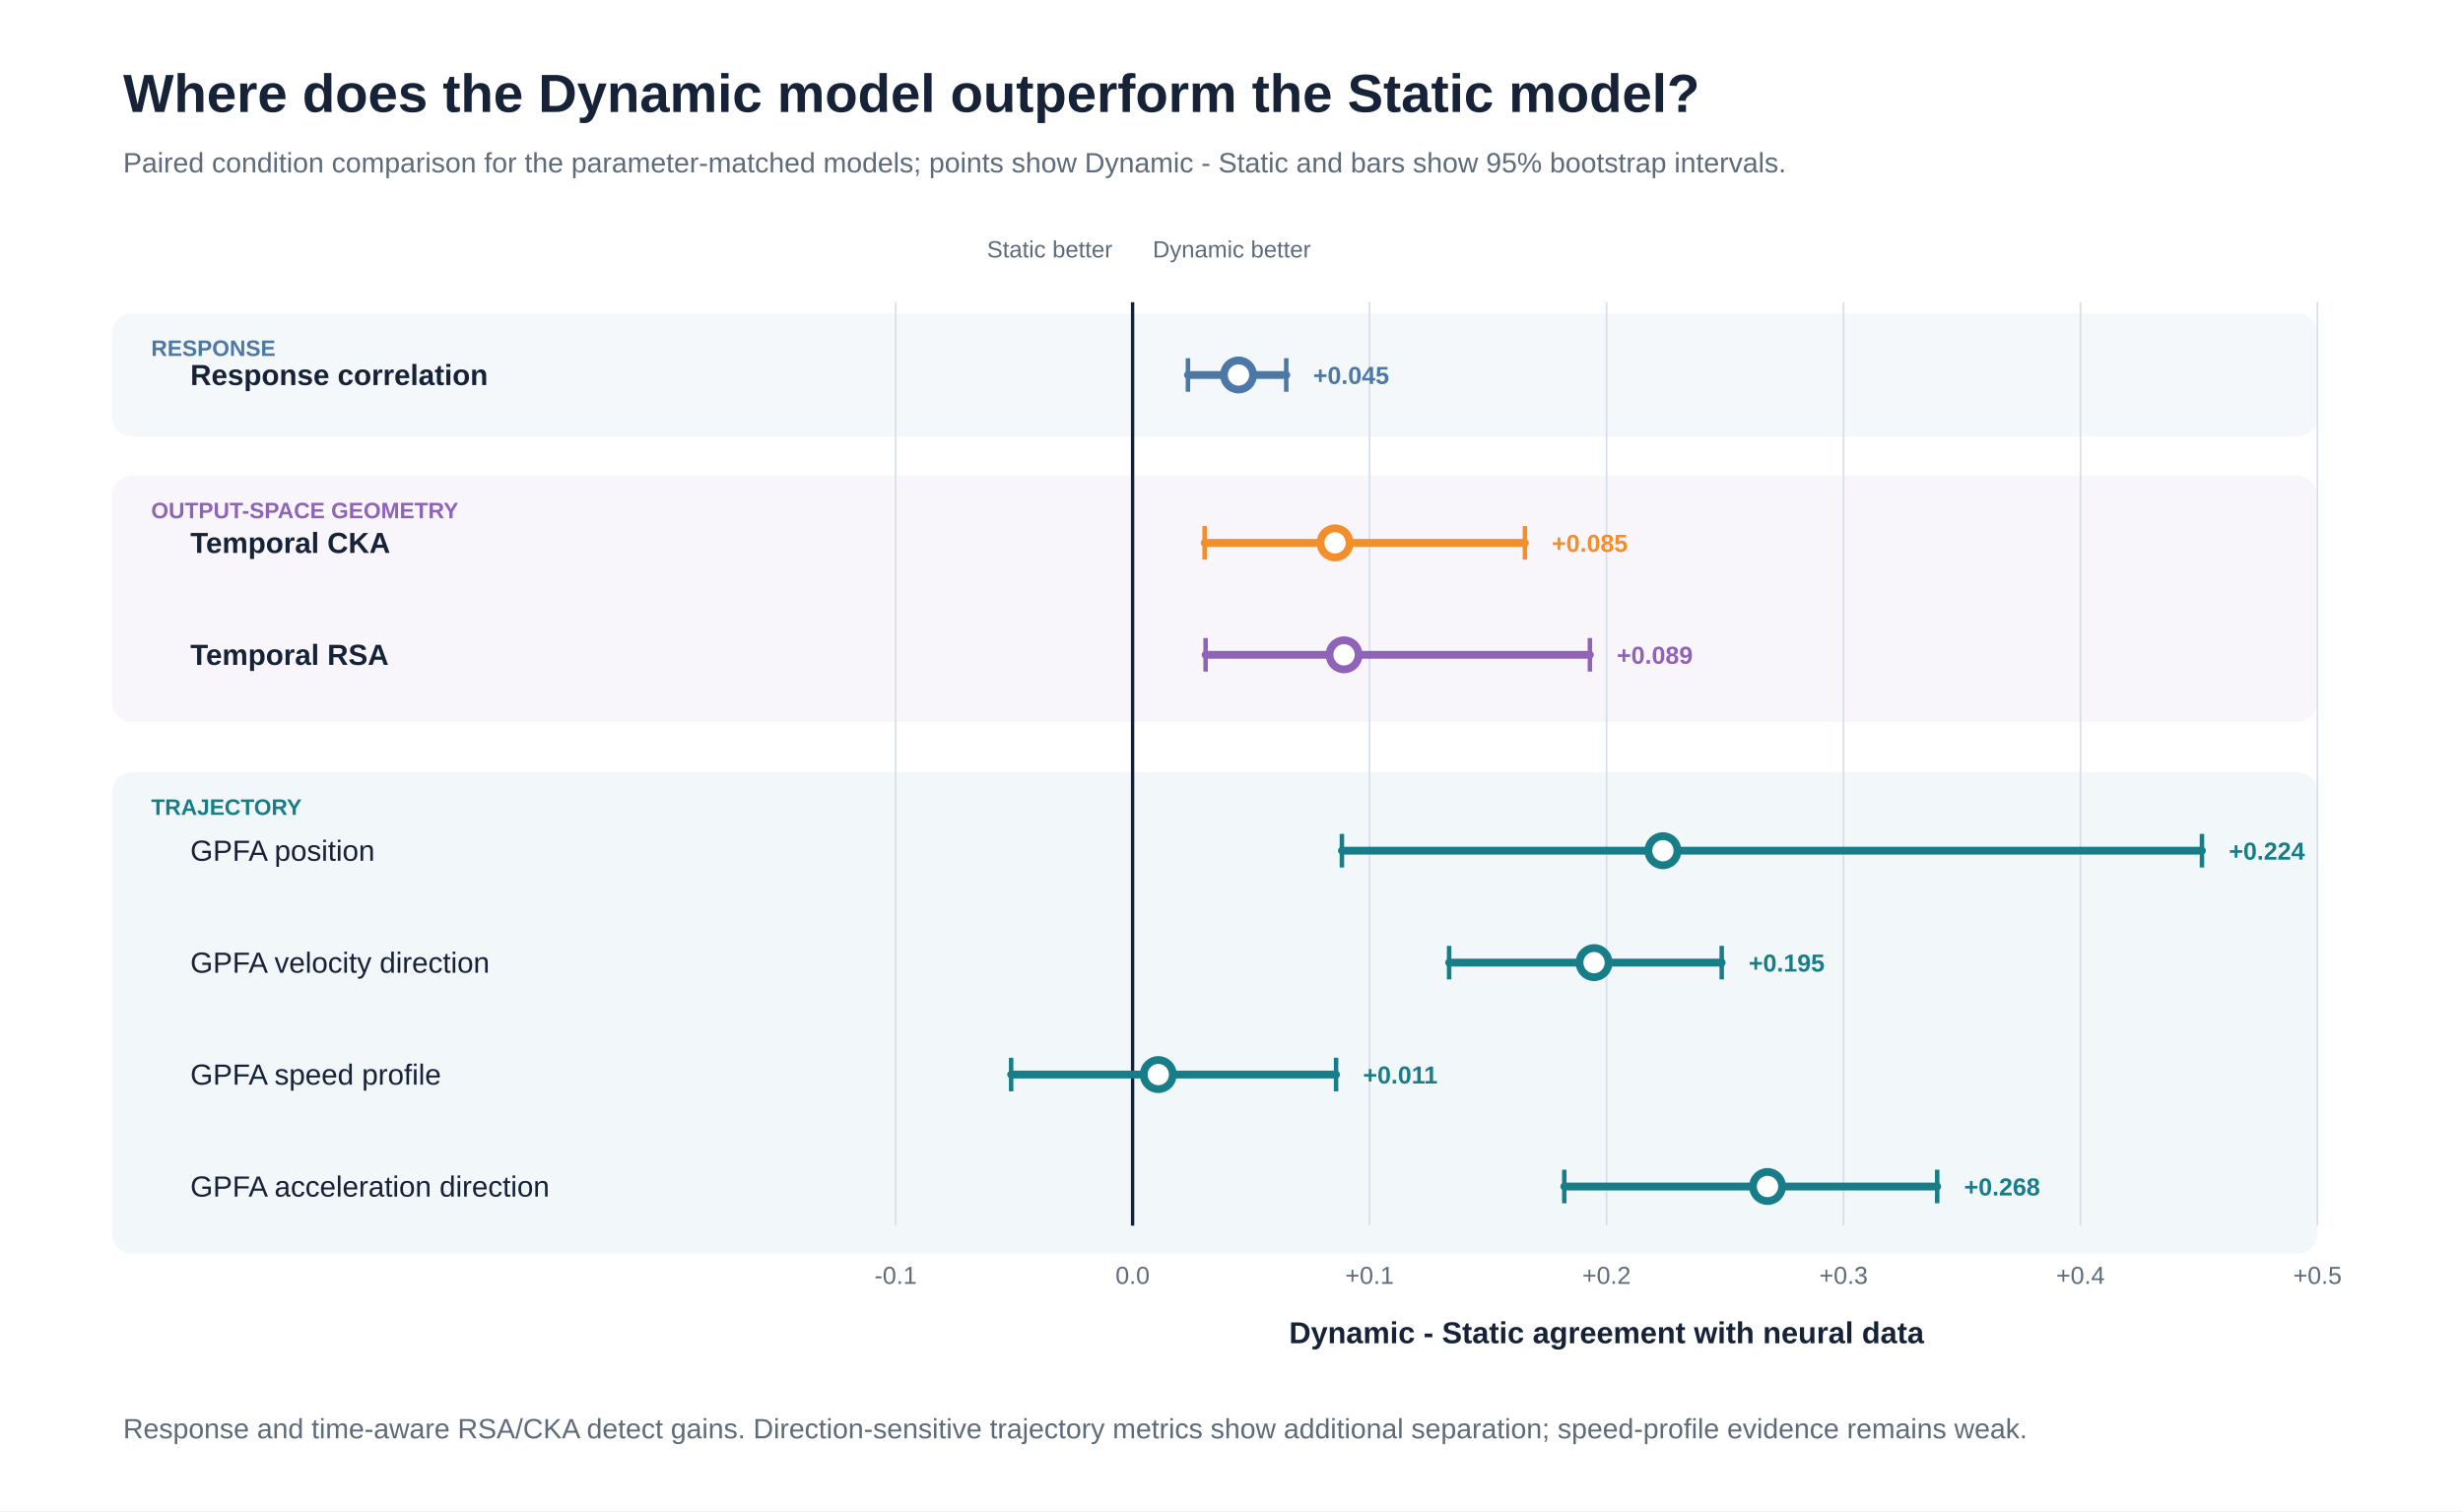
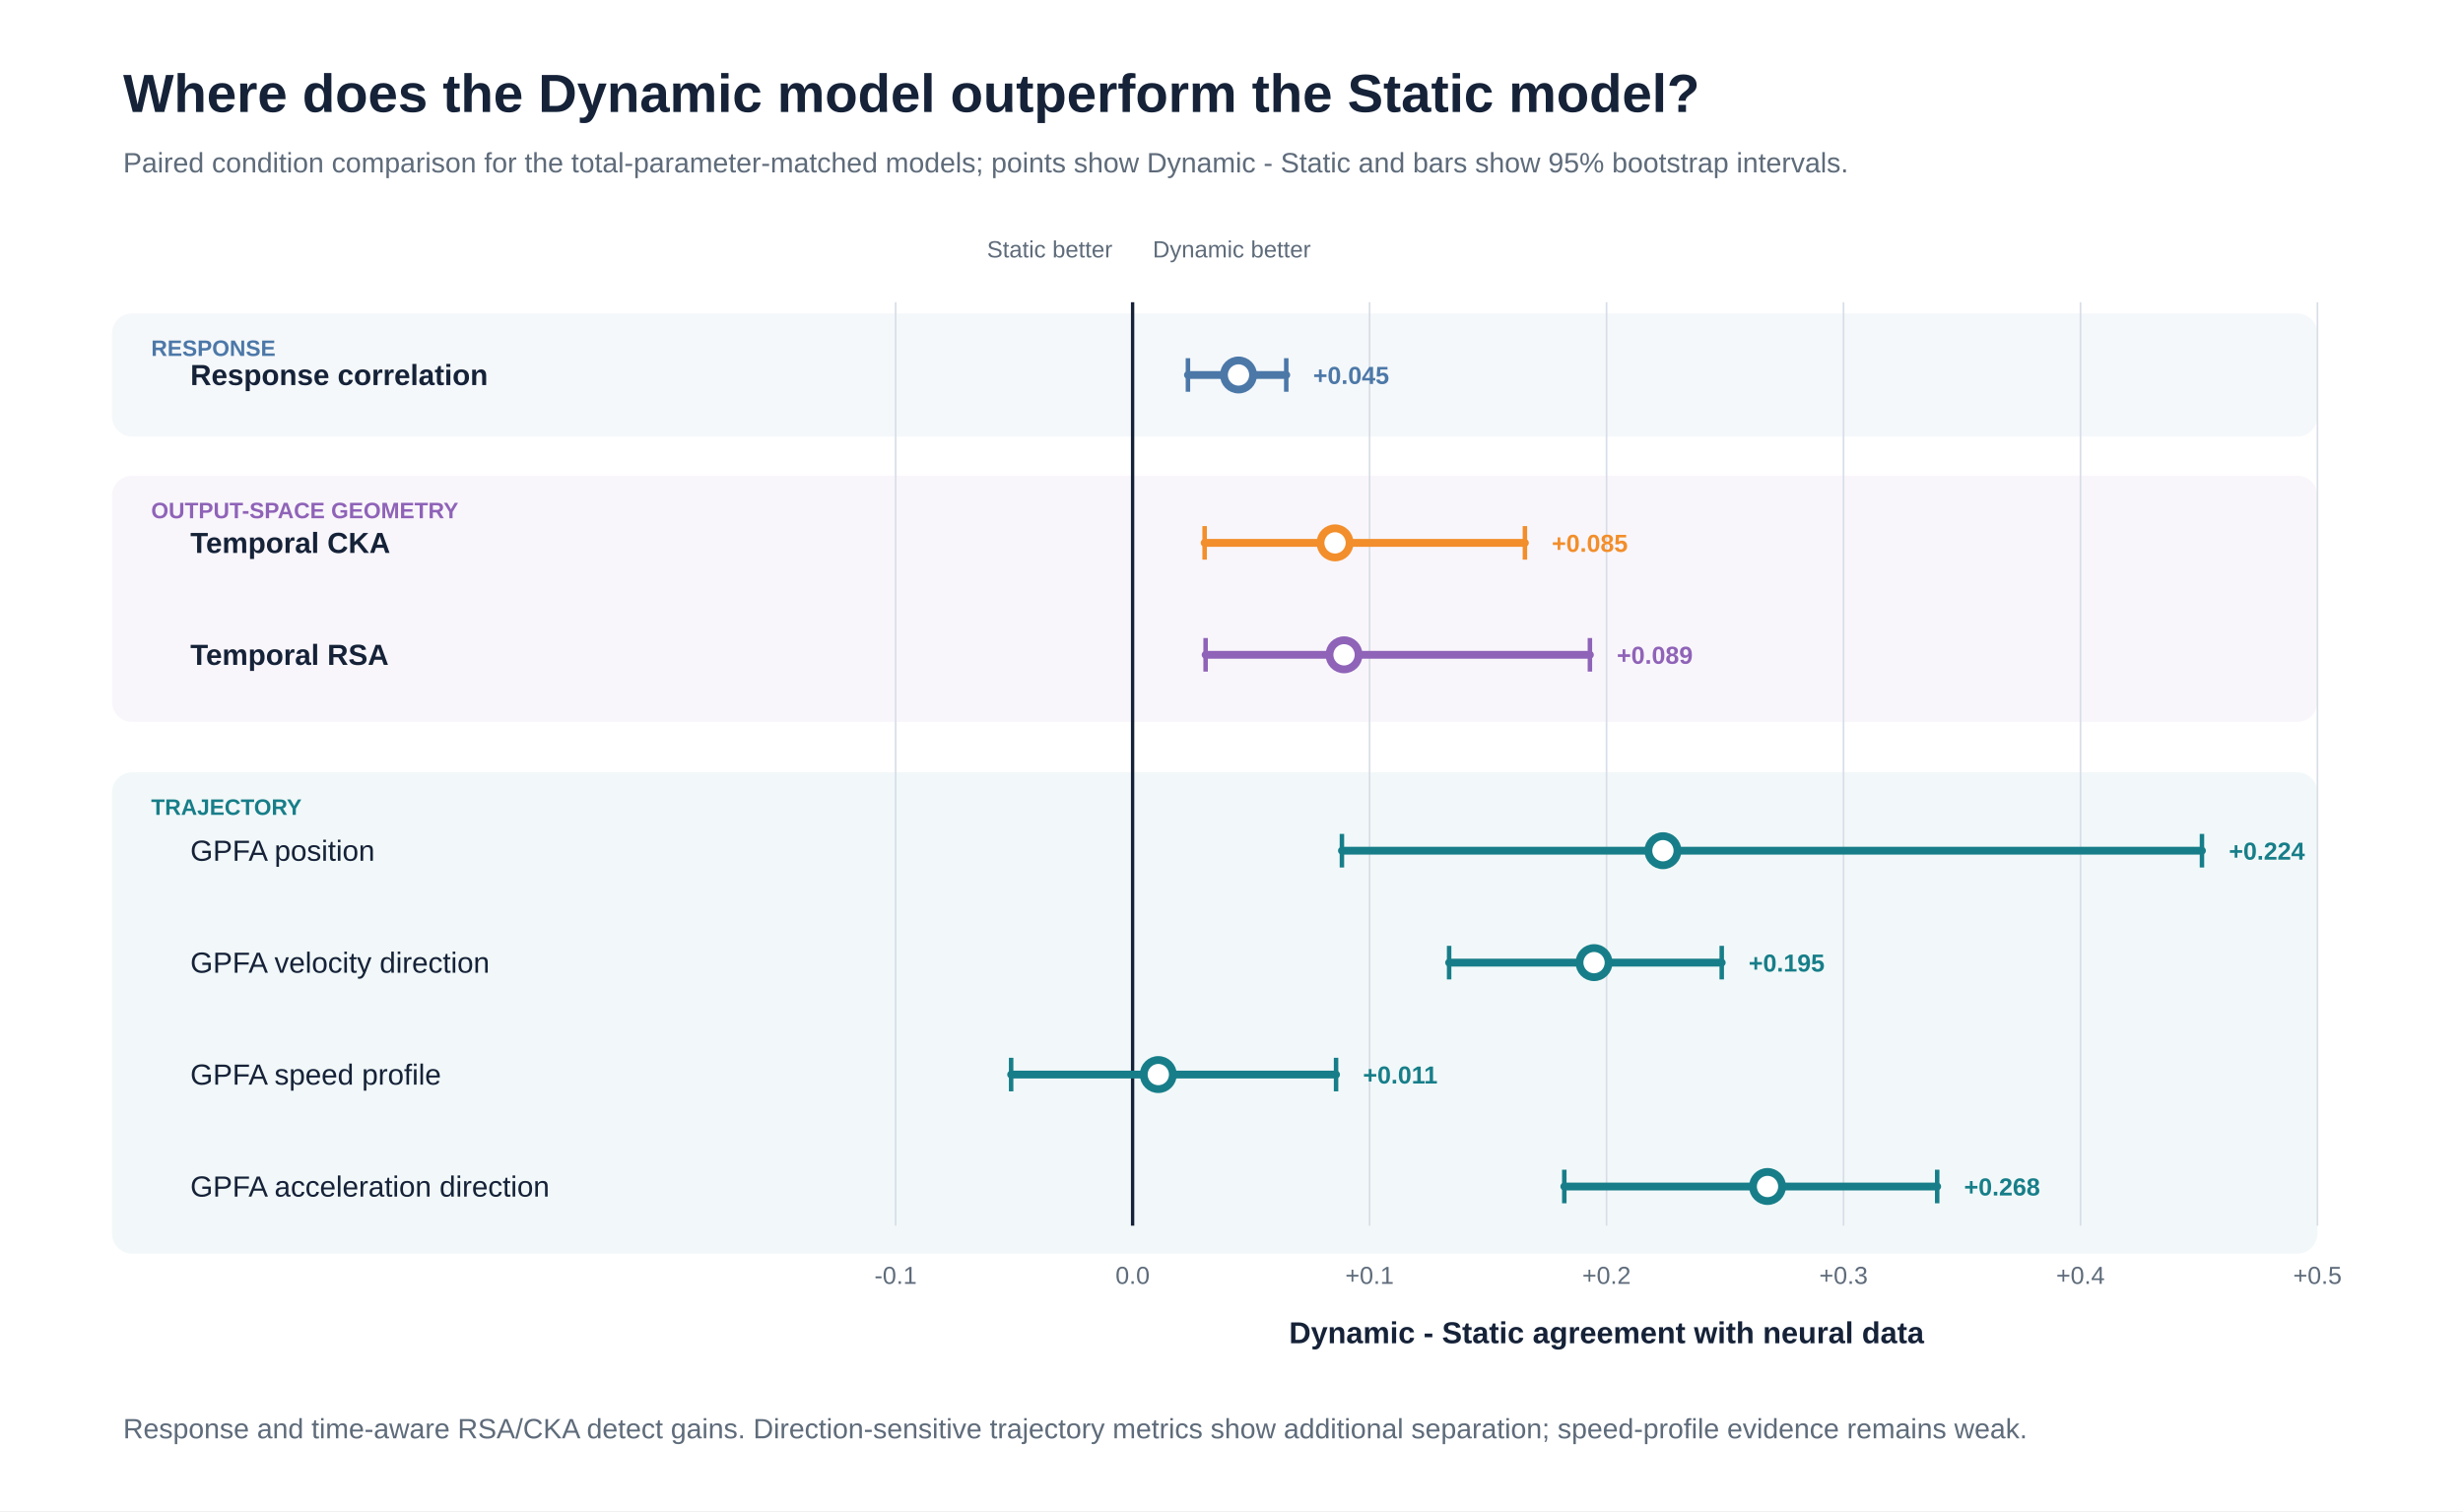
<svg xmlns="http://www.w3.org/2000/svg" width="2200" height="1350" viewBox="0 0 2200 1350" role="img" aria-labelledby="title desc">
  <defs>
    <filter id="shadow" x="-20%" y="-20%" width="140%" height="150%">
      <feDropShadow dx="0" dy="4" stdDeviation="5" flood-color="#152238" flood-opacity="0.10" />
    </filter>
    <marker id="arrow" viewBox="0 0 10 10" refX="8" refY="5" markerWidth="7" markerHeight="7" orient="auto">
      <path d="M 0 0 L 10 5 L 0 10 z" fill="#5E6B7A" />
    </marker>
    <pattern id="hatch" width="10" height="10" patternUnits="userSpaceOnUse" patternTransform="rotate(45)">
      <line x1="0" y1="0" x2="0" y2="10" stroke="#177E89" stroke-width="3" opacity="0.45" />
    </pattern>
  </defs>
  <rect width="100%" height="100%" fill="#FFFFFF" />
  <style>
    text { font-family: Arial, Helvetica, sans-serif; }
    .axis { font-size: 24px; fill: #5E6B7A; }
    .value { font-size: 24px; font-weight: 700; fill: #152238; }
  </style>
  <text x="110" y="100" text-anchor="start" font-size="48" font-weight="700" fill="#152238" class="">
    <tspan x="110" dy="0">Where does the Dynamic model outperform the Static model?</tspan>
  </text>
  <text x="110" y="154" text-anchor="start" font-size="25" font-weight="400" fill="#5E6B7A" class="">
-     <tspan x="110" dy="0">Paired condition comparison for the parameter-matched models; points show Dynamic - Static and bars show 95% bootstrap intervals.</tspan>
+     <tspan x="110" dy="0">Paired condition comparison for the total-parameter-matched models; points show Dynamic - Static and bars show 95% bootstrap intervals.</tspan>
  </text>
  <rect x="100" y="280" width="1970" height="110" rx="18" fill="#4C78A8" opacity="0.055" />
  <text x="135" y="318" font-size="20" font-weight="700" fill="#4C78A8">RESPONSE</text>
  <rect x="100" y="425" width="1970" height="220" rx="18" fill="#8F63B8" opacity="0.055" />
  <text x="135" y="463" font-size="20" font-weight="700" fill="#8F63B8">OUTPUT-SPACE GEOMETRY</text>
  <rect x="100" y="690" width="1970" height="430" rx="18" fill="#177E89" opacity="0.055" />
  <text x="135" y="728" font-size="20" font-weight="700" fill="#177E89">TRAJECTORY</text>
  <line x1="800" y1="270" x2="800" y2="1095" stroke="#D7DEE7" stroke-width="1.5" />
  <text x="800" y="1147" text-anchor="middle" font-size="22" fill="#5E6B7A">-0.1</text>
  <line x1="1011.667" y1="270" x2="1011.667" y2="1095" stroke="#152238" stroke-width="3" />
  <text x="1011.667" y="1147" text-anchor="middle" font-size="22" fill="#5E6B7A">0.0</text>
  <line x1="1223.333" y1="270" x2="1223.333" y2="1095" stroke="#D7DEE7" stroke-width="1.5" />
  <text x="1223.333" y="1147" text-anchor="middle" font-size="22" fill="#5E6B7A">+0.1</text>
  <line x1="1435" y1="270" x2="1435" y2="1095" stroke="#D7DEE7" stroke-width="1.5" />
  <text x="1435" y="1147" text-anchor="middle" font-size="22" fill="#5E6B7A">+0.2</text>
  <line x1="1646.667" y1="270" x2="1646.667" y2="1095" stroke="#D7DEE7" stroke-width="1.5" />
  <text x="1646.667" y="1147" text-anchor="middle" font-size="22" fill="#5E6B7A">+0.3</text>
  <line x1="1858.333" y1="270" x2="1858.333" y2="1095" stroke="#D7DEE7" stroke-width="1.5" />
  <text x="1858.333" y="1147" text-anchor="middle" font-size="22" fill="#5E6B7A">+0.4</text>
  <line x1="2070" y1="270" x2="2070" y2="1095" stroke="#D7DEE7" stroke-width="1.5" />
  <text x="2070" y="1147" text-anchor="middle" font-size="22" fill="#5E6B7A">+0.5</text>
  <text x="170" y="344" font-size="26" font-weight="700" fill="#152238">Response correlation</text>
  <line x1="1061.091" y1="335" x2="1148.911" y2="335" stroke="#4C78A8" stroke-width="7" stroke-linecap="round" />
  <line x1="1061.091" y1="320" x2="1061.091" y2="350" stroke="#4C78A8" stroke-width="4" />
  <line x1="1148.911" y1="320" x2="1148.911" y2="350" stroke="#4C78A8" stroke-width="4" />
  <circle cx="1106.261" cy="335" r="13" fill="#FFFFFF" stroke="#4C78A8" stroke-width="7" />
  <text x="1172.911" y="343" font-size="22" font-weight="700" fill="#4C78A8">+0.045</text>
  <text x="170" y="494" font-size="26" font-weight="700" fill="#152238">Temporal CKA</text>
  <line x1="1075.992" y1="485" x2="1362.081" y2="485" stroke="#F28E2B" stroke-width="7" stroke-linecap="round" />
  <line x1="1075.992" y1="470" x2="1075.992" y2="500" stroke="#F28E2B" stroke-width="4" />
  <line x1="1362.081" y1="470" x2="1362.081" y2="500" stroke="#F28E2B" stroke-width="4" />
  <circle cx="1192.494" cy="485" r="13" fill="#FFFFFF" stroke="#F28E2B" stroke-width="7" />
  <text x="1386.081" y="493" font-size="22" font-weight="700" fill="#F28E2B">+0.085</text>
  <text x="170" y="594" font-size="26" font-weight="700" fill="#152238">Temporal RSA</text>
  <line x1="1076.881" y1="585" x2="1420.141" y2="585" stroke="#8F63B8" stroke-width="7" stroke-linecap="round" />
  <line x1="1076.881" y1="570" x2="1076.881" y2="600" stroke="#8F63B8" stroke-width="4" />
  <line x1="1420.141" y1="570" x2="1420.141" y2="600" stroke="#8F63B8" stroke-width="4" />
  <circle cx="1200.537" cy="585" r="13" fill="#FFFFFF" stroke="#8F63B8" stroke-width="7" />
  <text x="1444.141" y="593" font-size="22" font-weight="700" fill="#8F63B8">+0.089</text>
  <text x="170" y="769" font-size="26" font-weight="500" fill="#152238">GPFA position</text>
  <line x1="1198.632" y1="760" x2="1966.834" y2="760" stroke="#177E89" stroke-width="7" stroke-linecap="round" />
  <line x1="1198.632" y1="745" x2="1198.632" y2="775" stroke="#177E89" stroke-width="4" />
  <line x1="1966.834" y1="745" x2="1966.834" y2="775" stroke="#177E89" stroke-width="4" />
  <circle cx="1485.377" cy="760" r="13" fill="#FFFFFF" stroke="#177E89" stroke-width="7" />
  <text x="1990.834" y="768" font-size="22" font-weight="700" fill="#177E89">+0.224</text>
  <text x="170" y="869" font-size="26" font-weight="500" fill="#152238">GPFA velocity direction</text>
  <line x1="1294.39" y1="860" x2="1537.891" y2="860" stroke="#177E89" stroke-width="7" stroke-linecap="round" />
  <line x1="1294.39" y1="845" x2="1294.39" y2="875" stroke="#177E89" stroke-width="4" />
  <line x1="1537.891" y1="845" x2="1537.891" y2="875" stroke="#177E89" stroke-width="4" />
  <circle cx="1423.845" cy="860" r="13" fill="#FFFFFF" stroke="#177E89" stroke-width="7" />
  <text x="1561.891" y="868" font-size="22" font-weight="700" fill="#177E89">+0.195</text>
  <text x="170" y="969" font-size="26" font-weight="500" fill="#152238">GPFA speed profile</text>
  <line x1="903.166" y1="960" x2="1193.404" y2="960" stroke="#177E89" stroke-width="7" stroke-linecap="round" />
  <line x1="903.166" y1="945" x2="903.166" y2="975" stroke="#177E89" stroke-width="4" />
  <line x1="1193.404" y1="945" x2="1193.404" y2="975" stroke="#177E89" stroke-width="4" />
  <circle cx="1034.611" cy="960" r="13" fill="#FFFFFF" stroke="#177E89" stroke-width="7" />
  <text x="1217.404" y="968" font-size="22" font-weight="700" fill="#177E89">+0.011</text>
  <text x="170" y="1069" font-size="26" font-weight="500" fill="#152238">GPFA acceleration direction</text>
  <line x1="1397.26" y1="1060" x2="1730.338" y2="1060" stroke="#177E89" stroke-width="7" stroke-linecap="round" />
  <line x1="1397.26" y1="1045" x2="1397.26" y2="1075" stroke="#177E89" stroke-width="4" />
  <line x1="1730.338" y1="1045" x2="1730.338" y2="1075" stroke="#177E89" stroke-width="4" />
  <circle cx="1578.785" cy="1060" r="13" fill="#FFFFFF" stroke="#177E89" stroke-width="7" />
  <text x="1754.338" y="1068" font-size="22" font-weight="700" fill="#177E89">+0.268</text>
  <text x="1435" y="1200" text-anchor="middle" font-size="27" font-weight="700" fill="#152238">Dynamic - Static agreement with neural data</text>
  <text x="993.667" y="230" text-anchor="end" font-size="21" fill="#5E6B7A">Static better</text>
  <text x="1029.667" y="230" font-size="21" fill="#5E6B7A">Dynamic better</text>
  <text x="110" y="1285" text-anchor="start" font-size="25" font-weight="400" fill="#5E6B7A" class="">
    <tspan x="110" dy="0">Response and time-aware RSA/CKA detect gains. Direction-sensitive trajectory metrics show additional separation; speed-profile evidence remains weak.</tspan>
  </text>
</svg>
